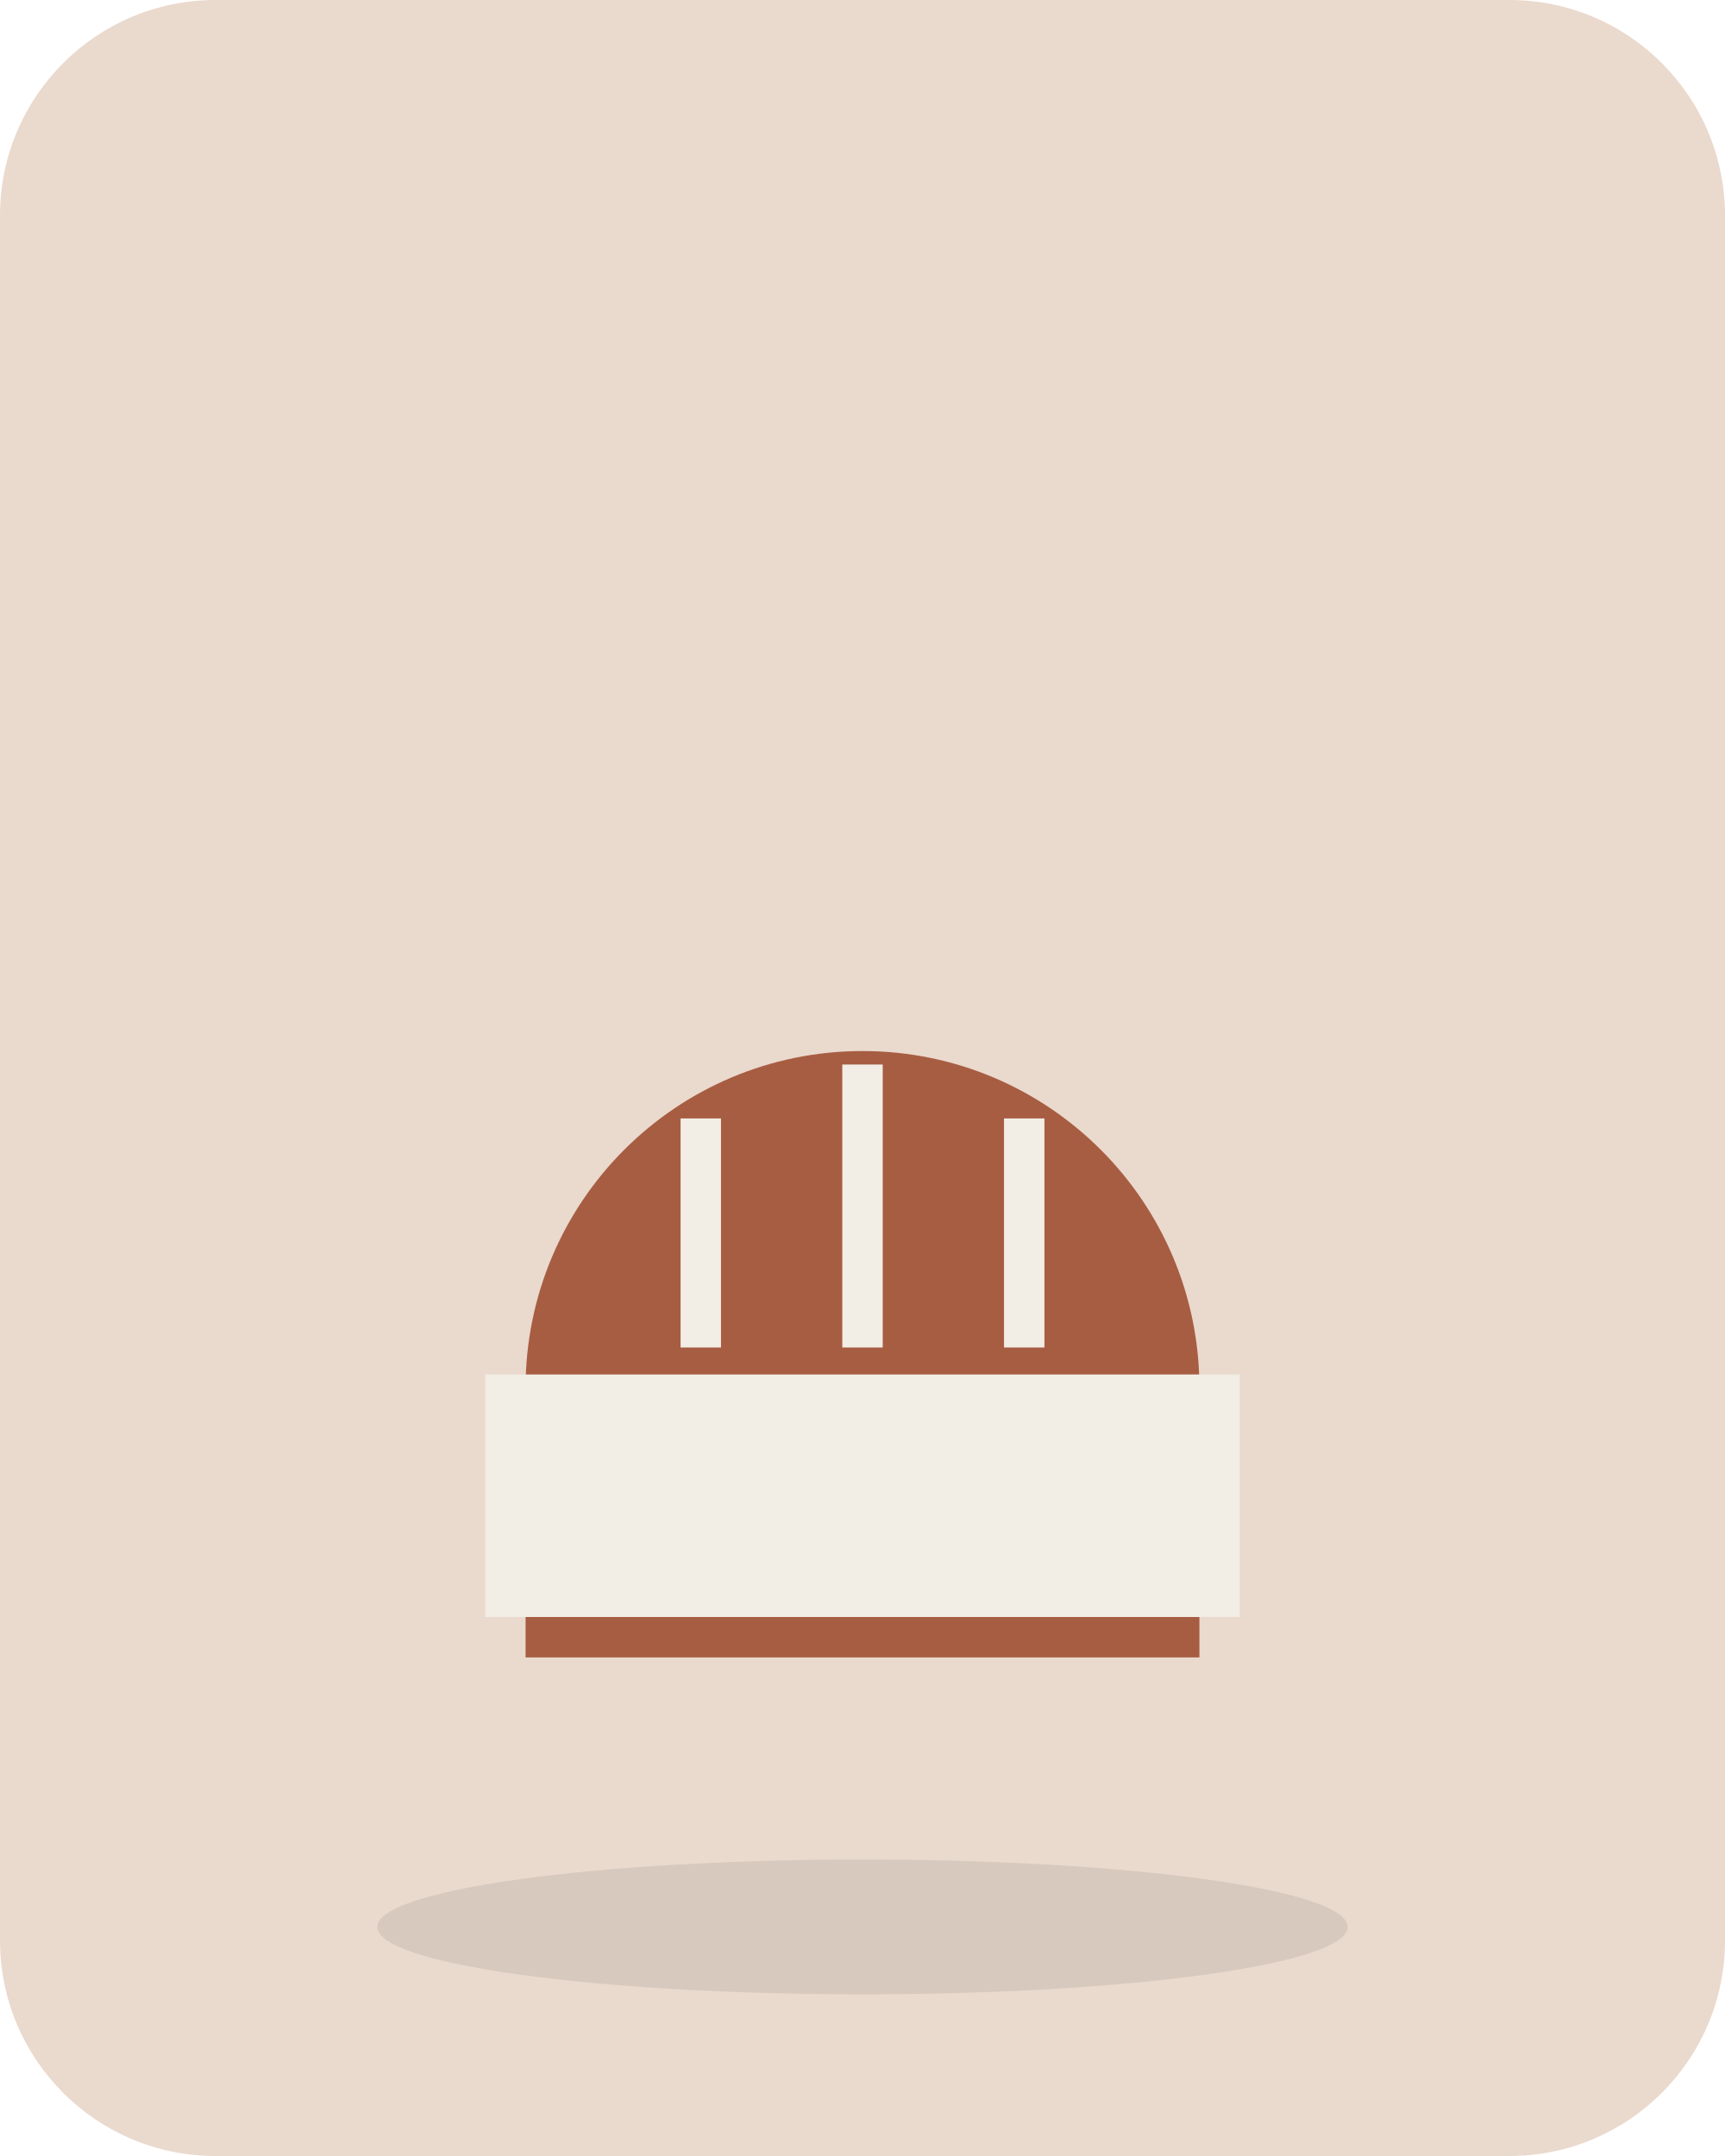
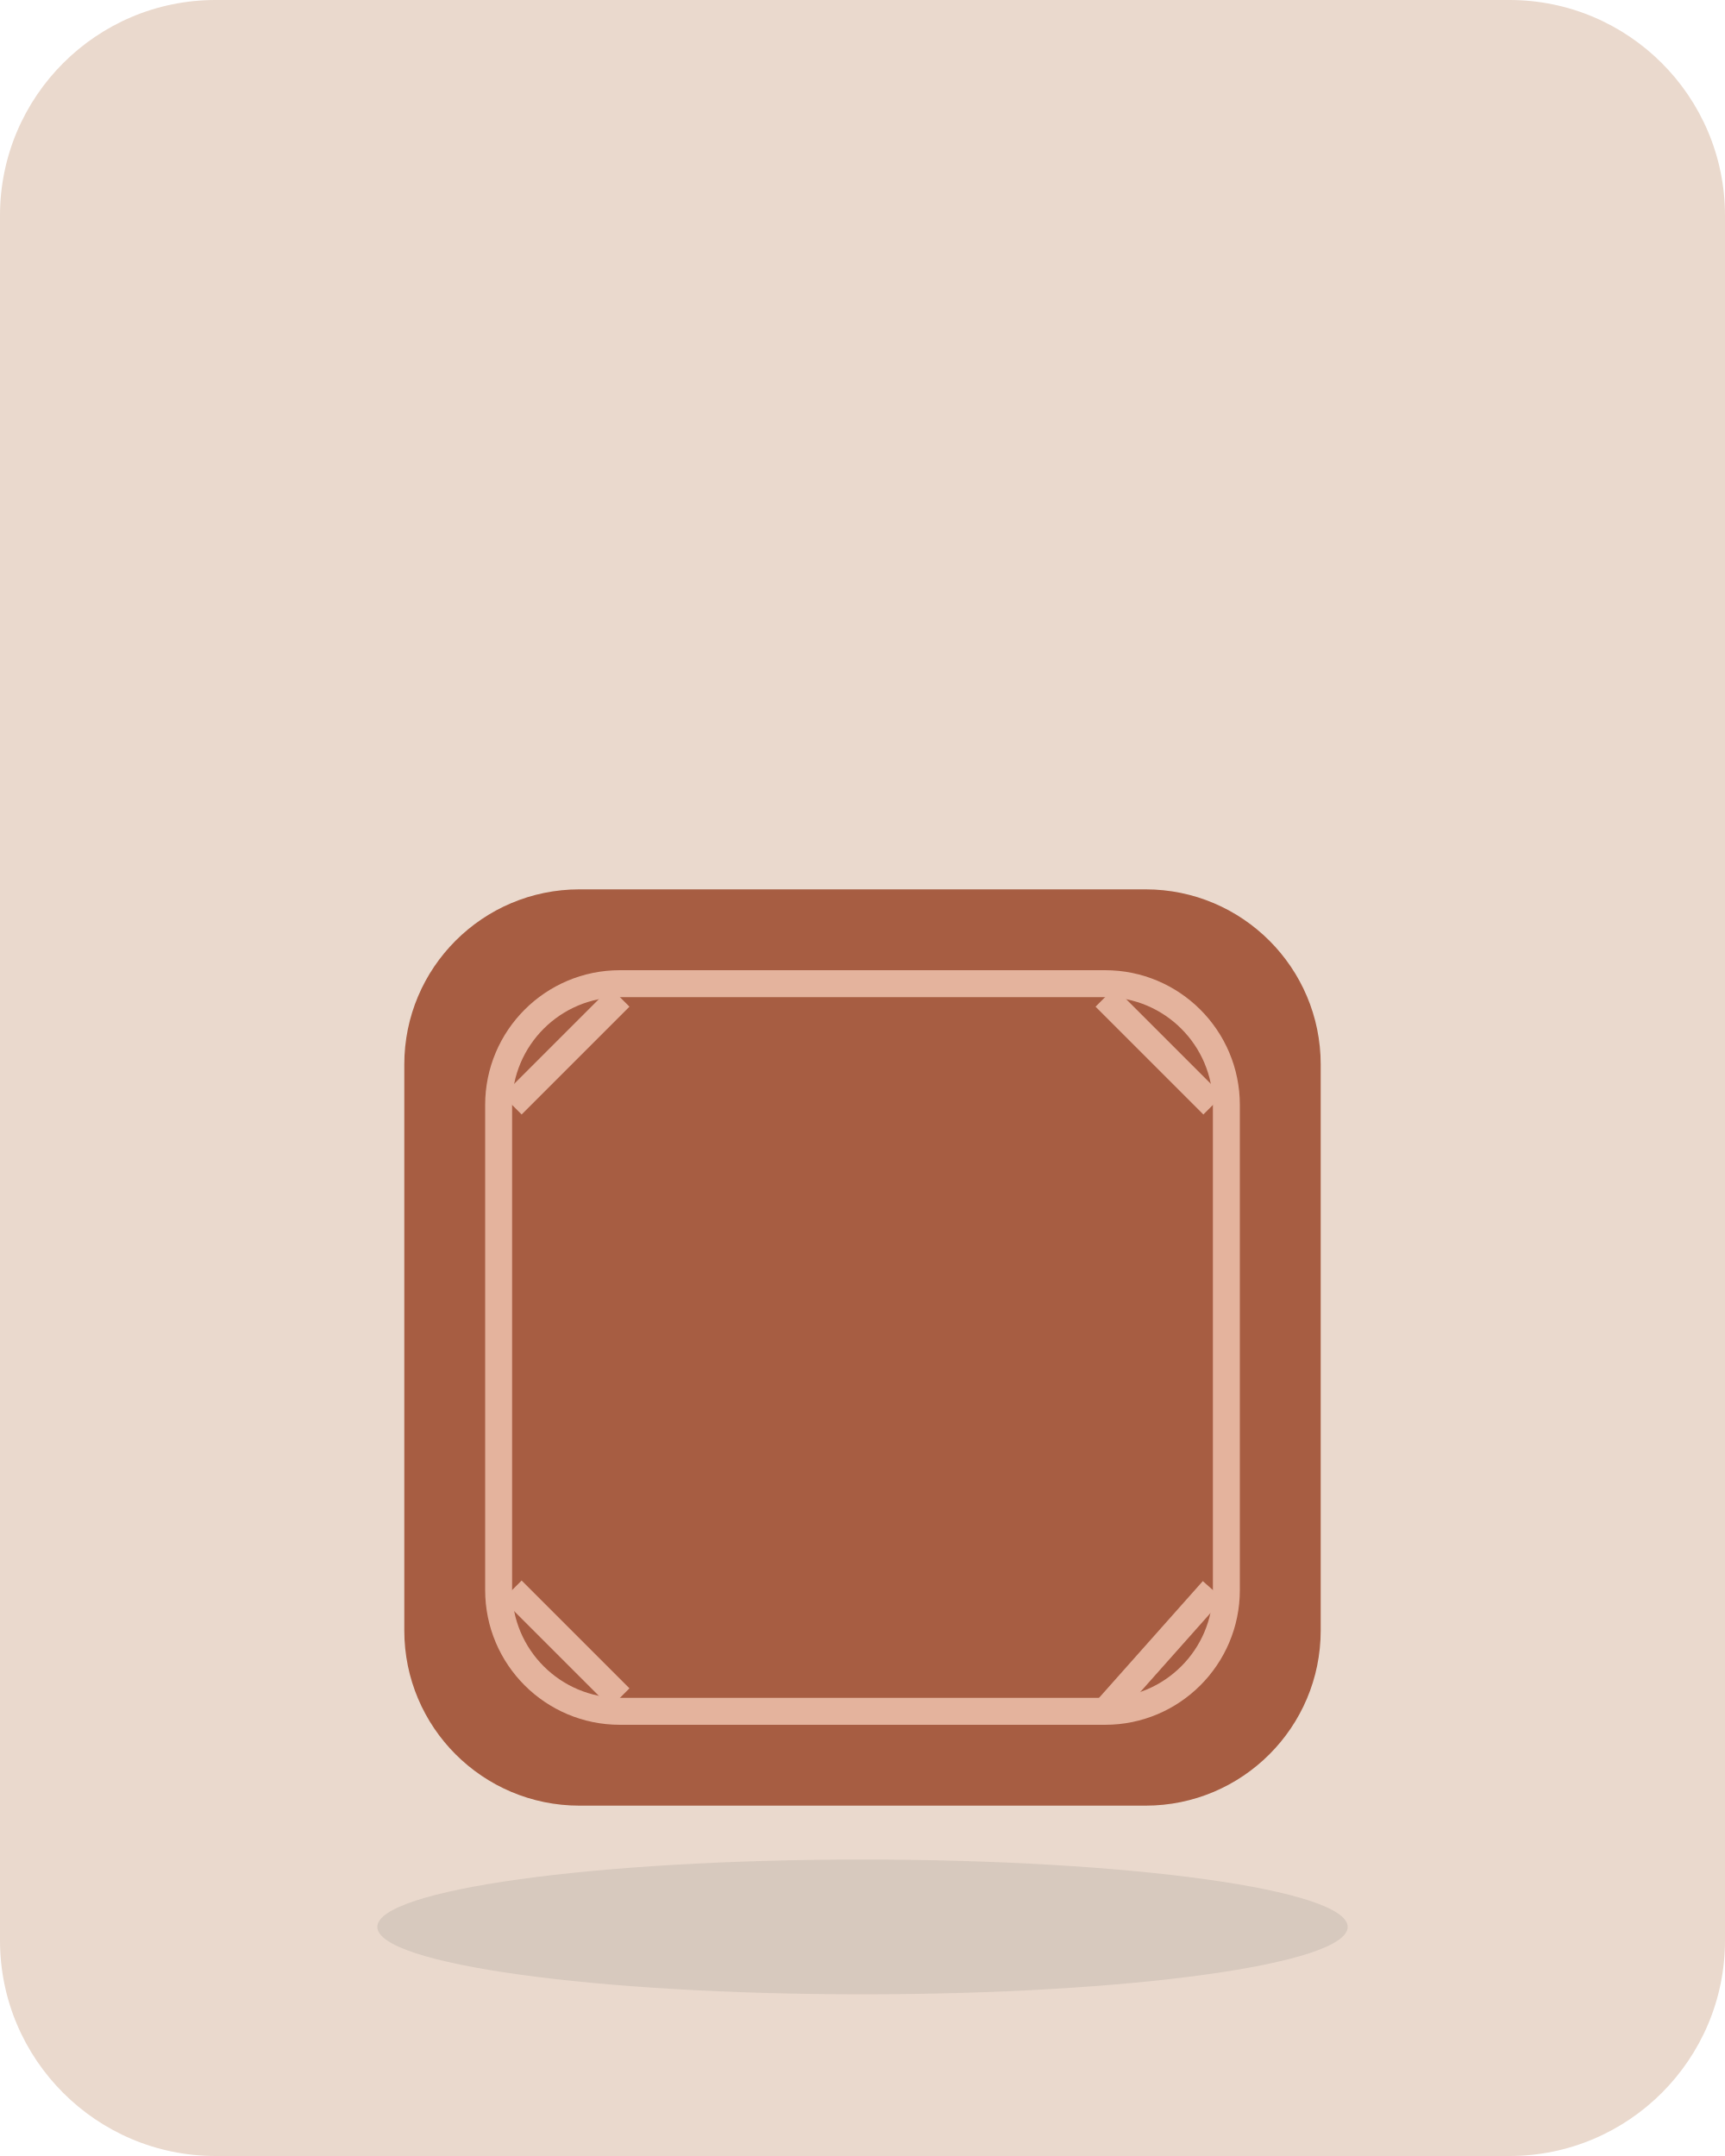
- <svg xmlns="http://www.w3.org/2000/svg" viewBox="0 0 128 160" role="img" aria-label="Ribbed Knit Beanie">
+ <svg xmlns="http://www.w3.org/2000/svg" viewBox="0 0 128 160" role="img" aria-label="Accent Cushion Cover">
  <rect width="128" height="160" rx="16" fill="#ead9cd" />
  <ellipse cx="64" cy="143" rx="36" ry="5" fill="#24332e" opacity=".1" />
-   <path d="M39 103a25 25 0 0 1 50 0v20H39v-20Z" fill="#a75d42" />
-   <path d="M36 102h56v18H36z" fill="#f2ede5" />
-   <path d="M52 83v17m12-21v21m12-17v17" stroke="#f2ede5" stroke-width="3" />
+   <rect x="30" y="66" width="68" height="68" rx="13" fill="#a75d42" />
+   <rect x="37" y="73" width="54" height="54" rx="9" fill="none" stroke="#e4b39d" stroke-width="2" />
+   <path d="M38 82 46 74m36 0 8 8m0 36-8 9m-36-1-8-8" stroke="#e4b39d" stroke-width="2" />
</svg>
